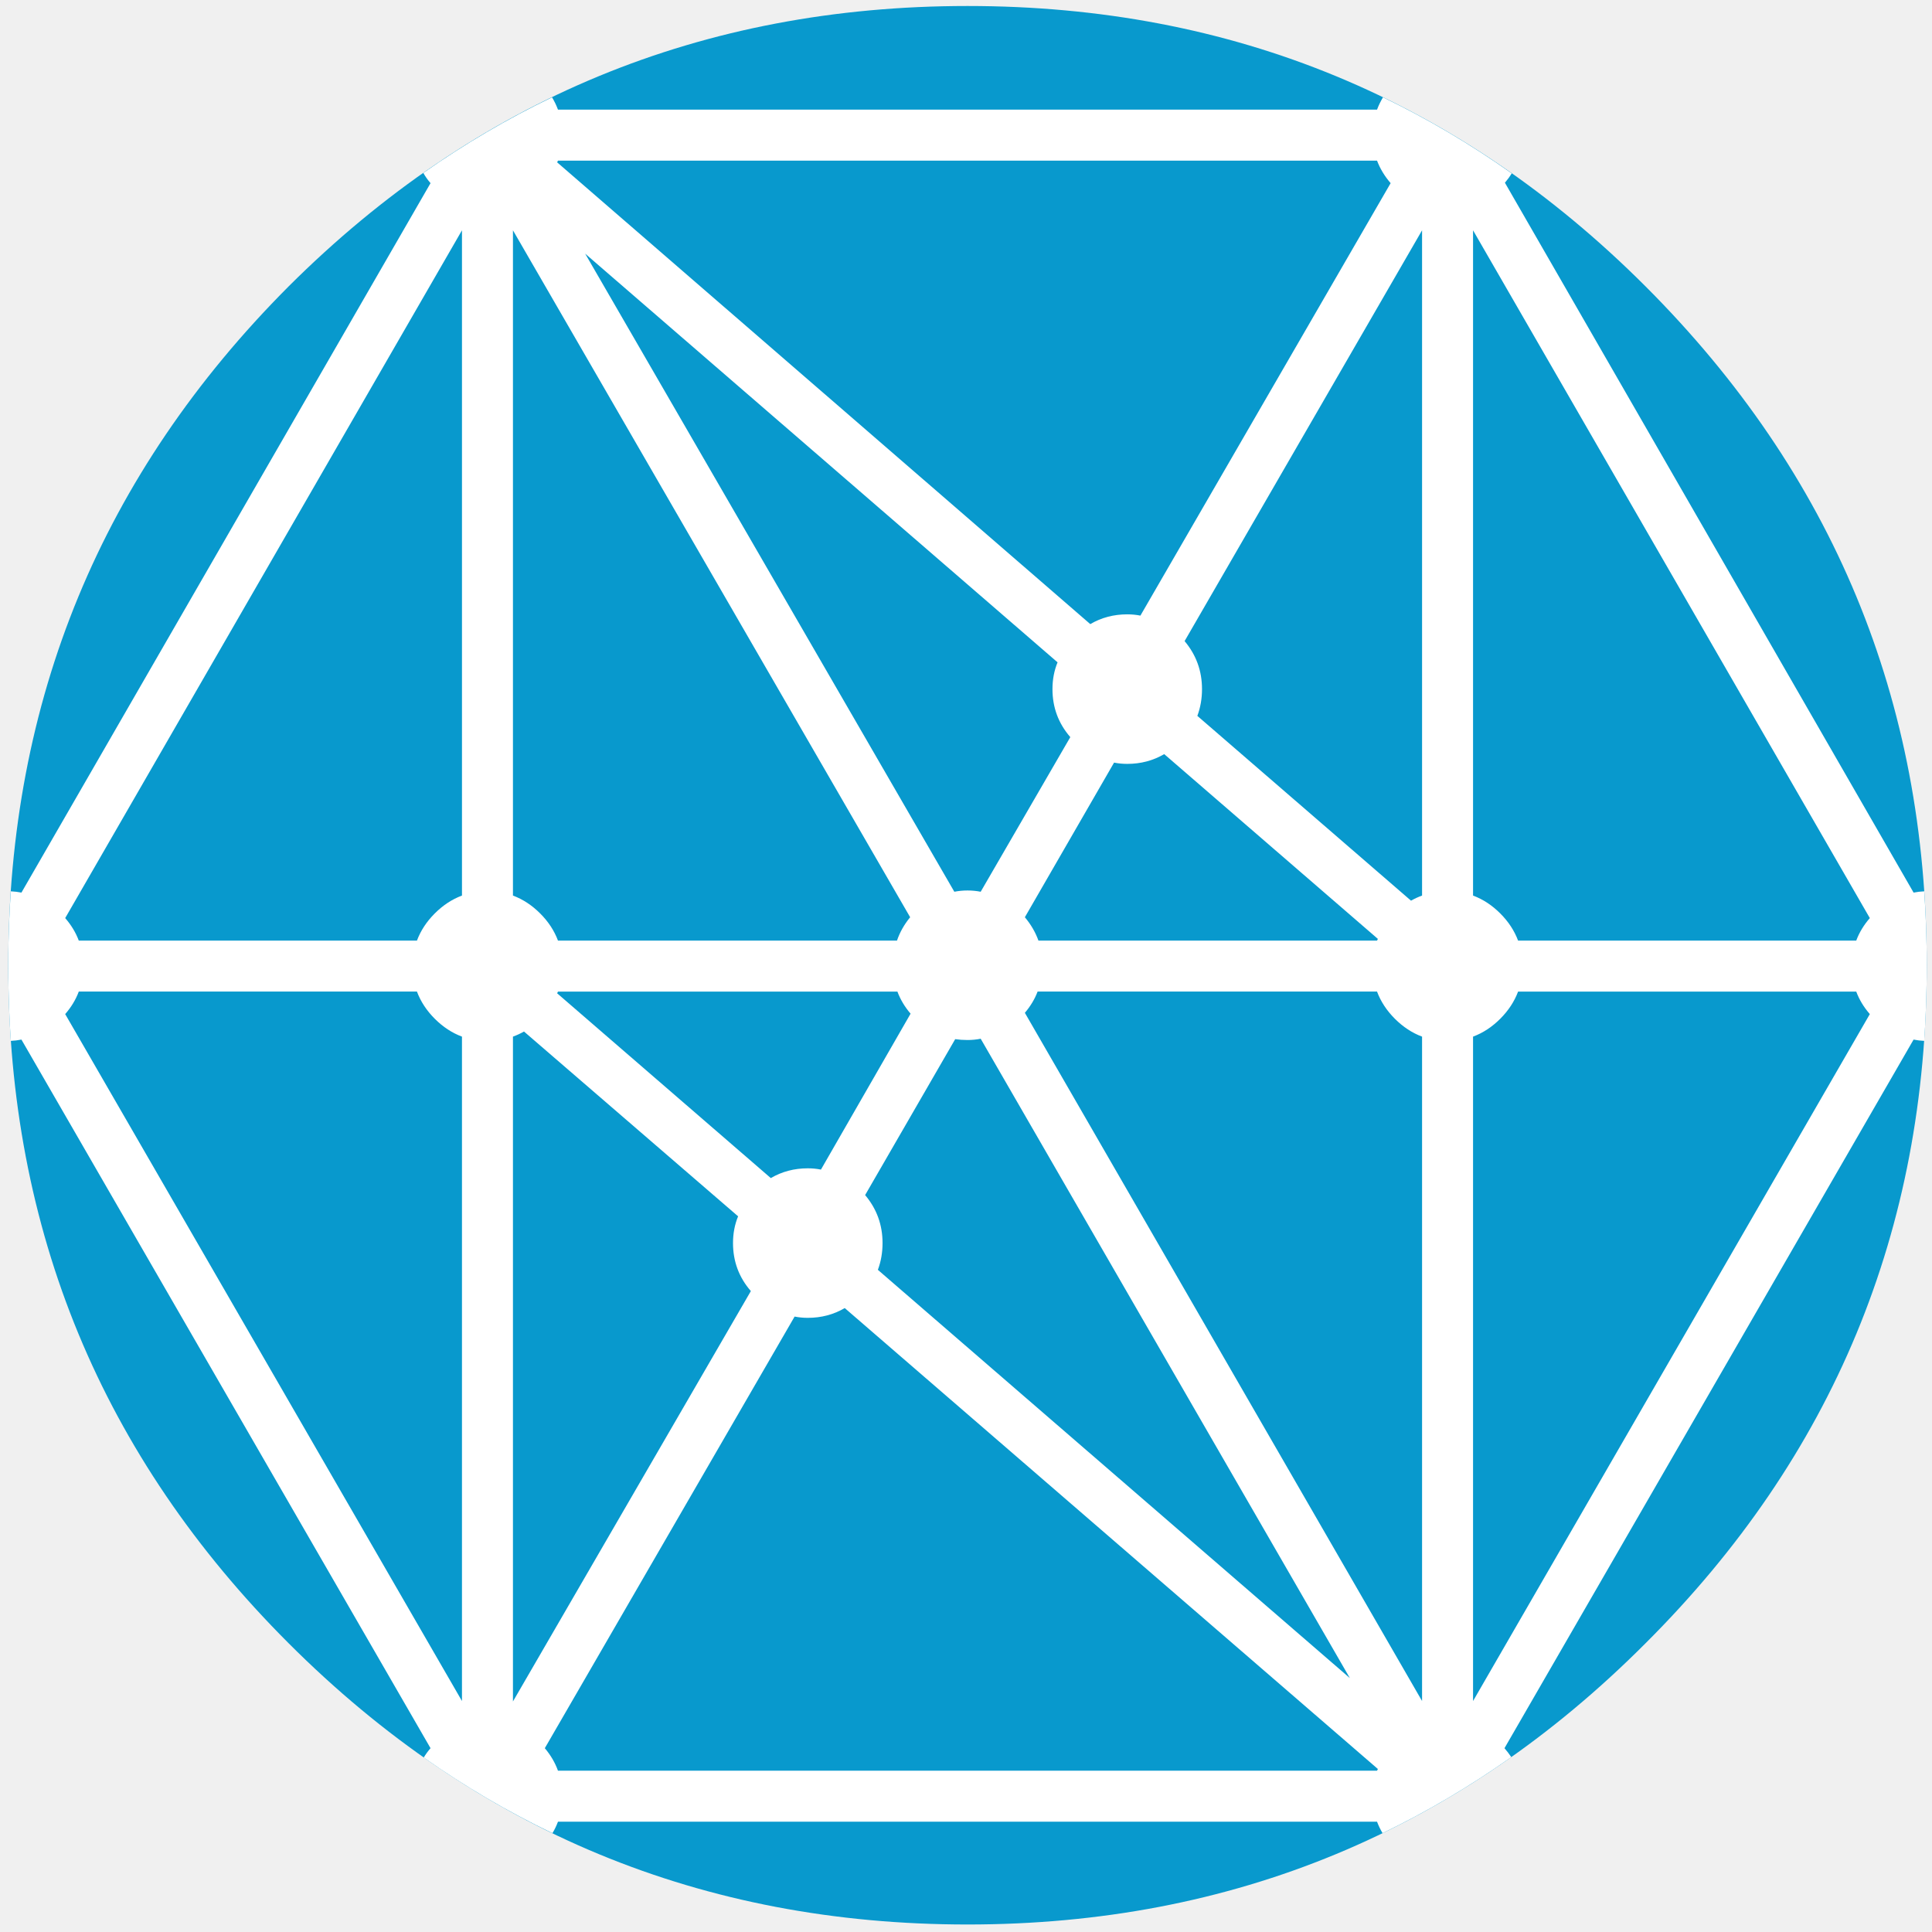
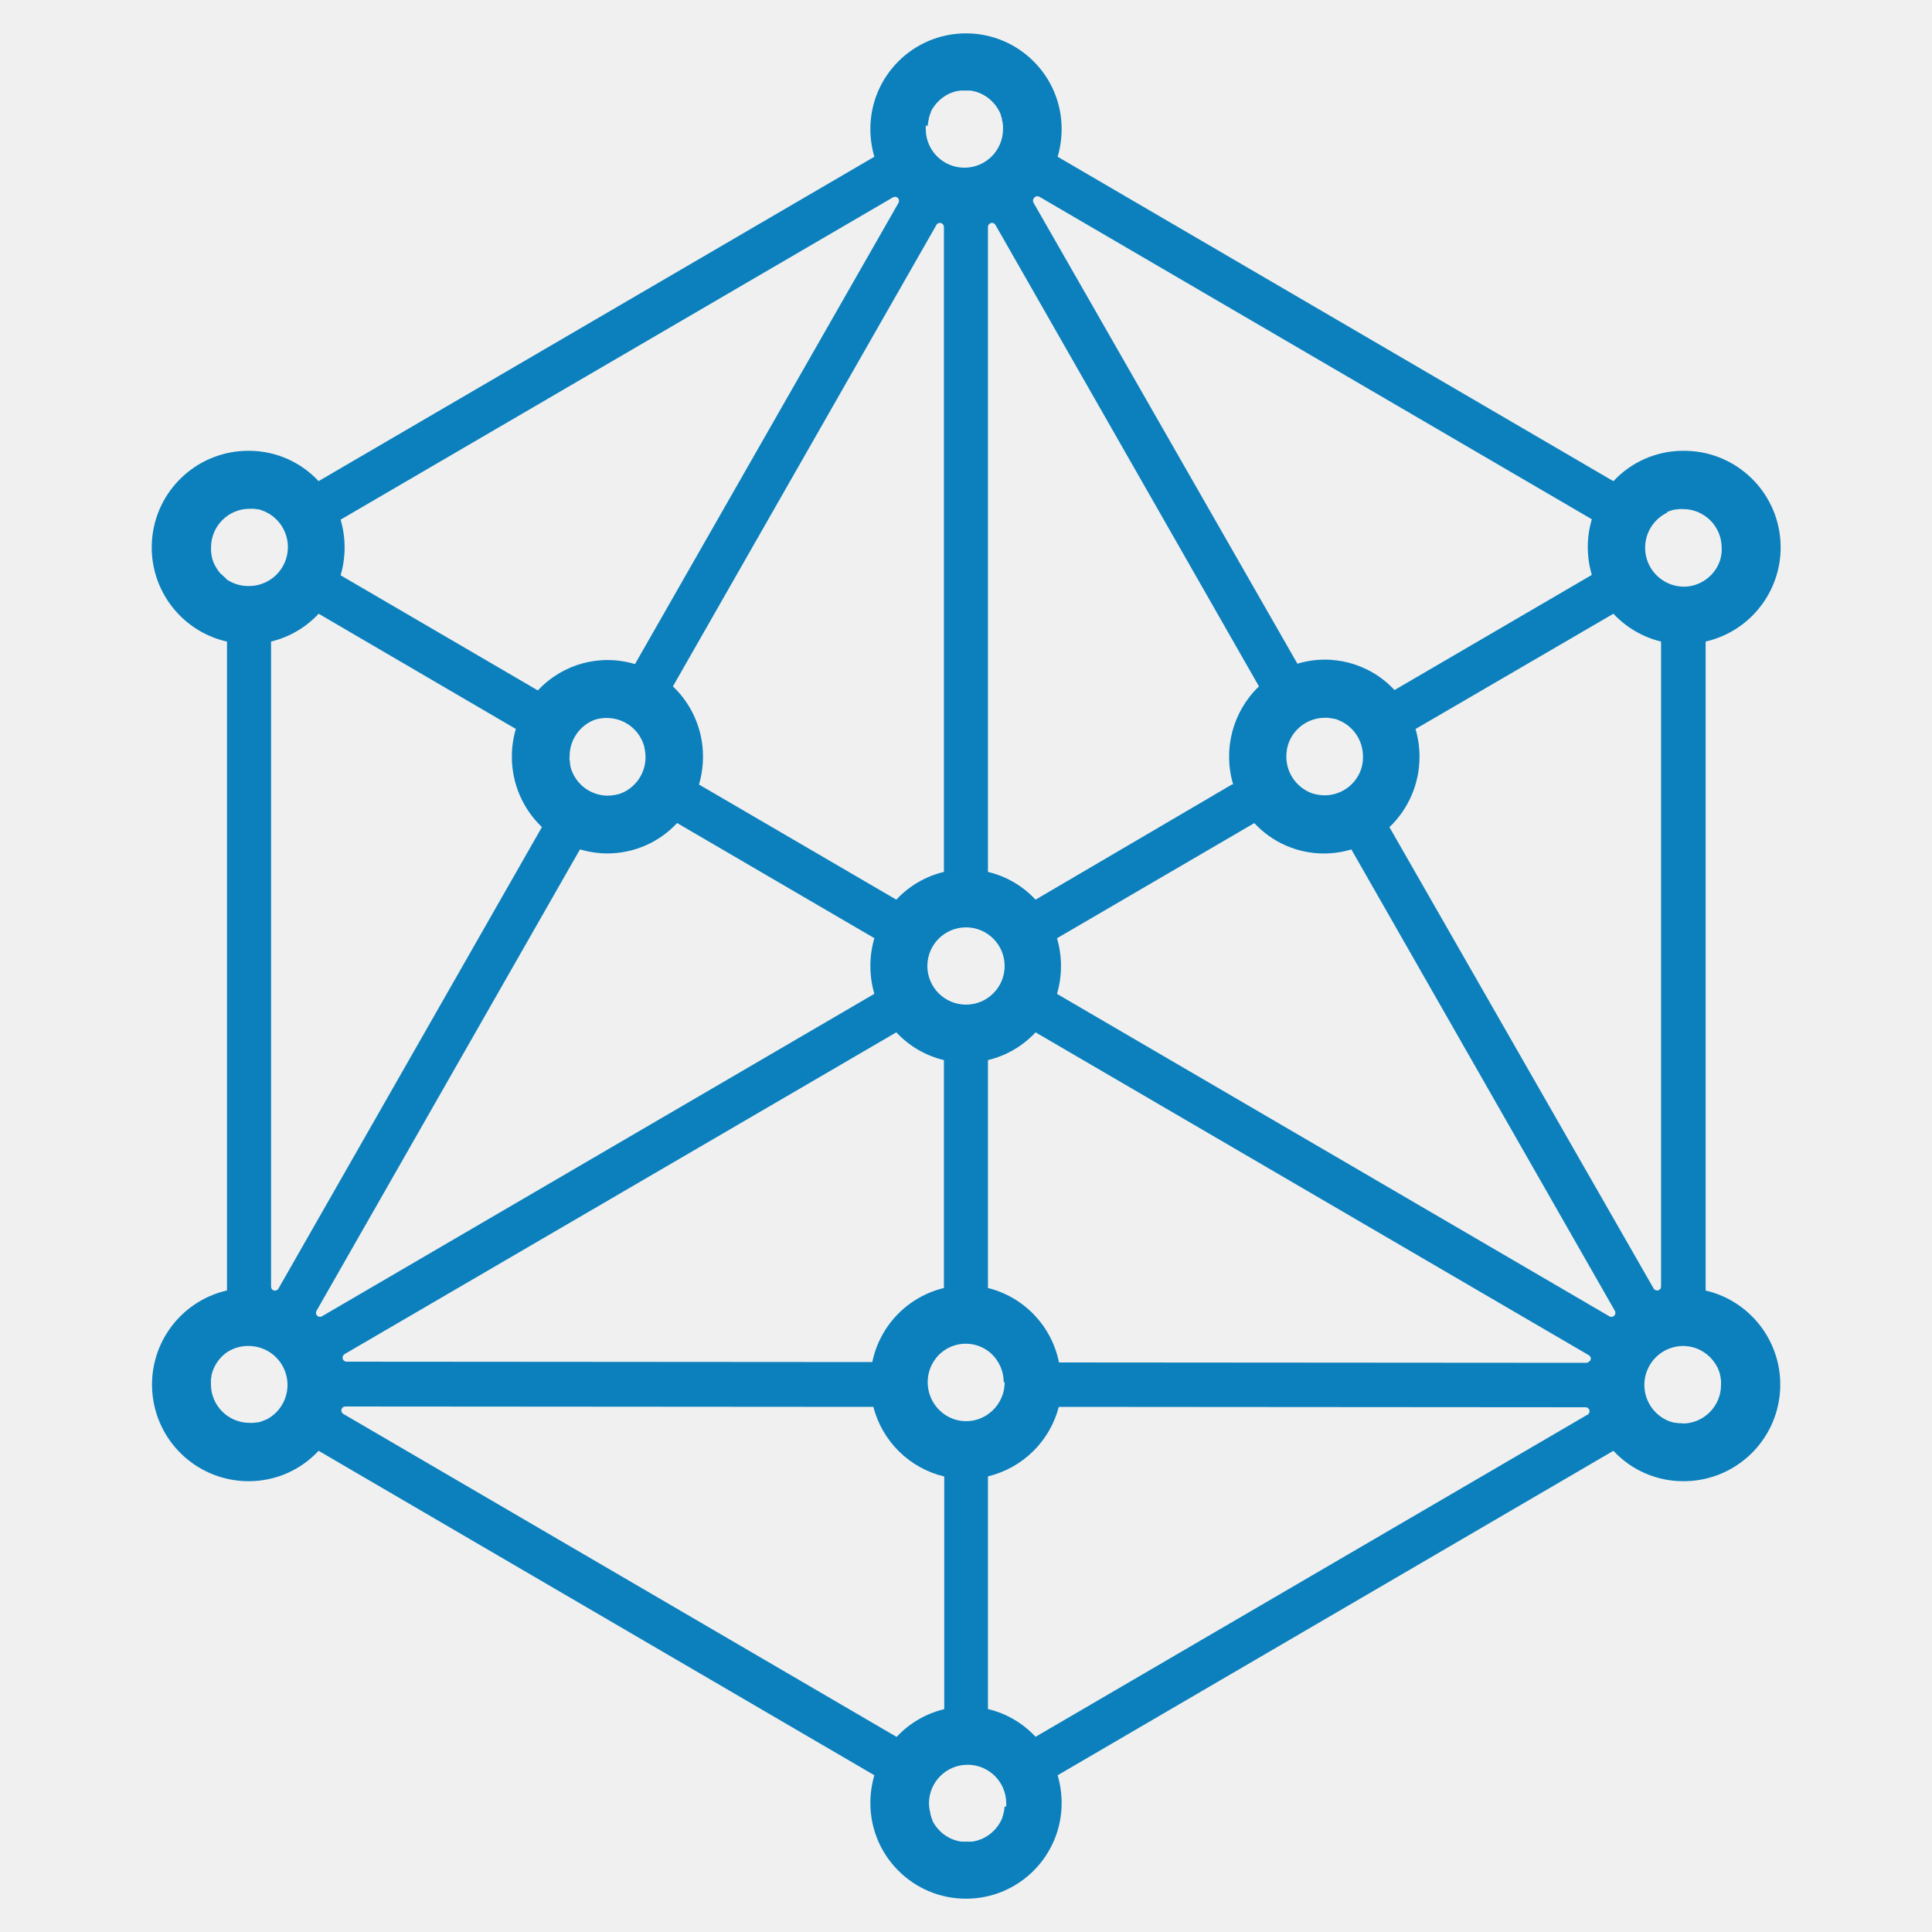
- <svg xmlns="http://www.w3.org/2000/svg" version="1.1" baseProfile="tiny" id="Layer_1" x="0px" y="0px" width="640px" height="640px" viewBox="0 0 640 640" xml:space="preserve">
-   <path fill="#0899CD" d="M638.264,319.75c0,87.813-31.053,162.684-93.16,224.604c-61.92,62.107-136.791,93.16-224.604,93.16  c-87.814,0-162.774-31.053-224.884-93.16c-61.92-61.92-92.88-136.791-92.88-224.604c0-87.814,30.96-162.774,92.88-224.884  c62.11-61.92,137.069-92.88,224.884-92.88c87.813,0,162.684,30.96,224.604,92.88C607.211,156.976,638.264,231.936,638.264,319.75z" />
-   <g>
-     <path fill="#FFFFFF" d="M619.403,304.13L487.966,76.291V296.67c3.293,1.229,6.294,3.199,9.005,5.912   c2.715,2.71,4.685,5.715,5.914,9.005h112.018C615.896,308.92,617.396,306.436,619.403,304.13z M638.264,319.75   c0,8.466-0.278,16.811-0.846,25.051c-1.204-0.055-2.375-0.197-3.519-0.424L498.378,579.112c0.83,0.956,1.577,1.939,2.253,2.952   c-13.688,9.664-27.896,18.063-42.641,25.192c-0.728-1.215-1.336-2.484-1.831-3.799H184.838c-0.498,1.33-1.107,2.601-1.828,3.799   c-14.746-7.075-28.959-15.425-42.642-25.051c0.651-1.083,1.402-2.111,2.251-3.095L7.101,344.377   c-1.141,0.23-2.314,0.369-3.518,0.424c-0.563-8.24-0.847-16.585-0.847-25.051c0-8.271,0.283-16.434,0.847-24.487   c1.201,0.052,2.372,0.192,3.518,0.423L142.62,60.671c-0.929-1.075-1.726-2.199-2.391-3.378   c13.666-9.601,27.879-17.951,42.639-25.051c0.781,1.289,1.435,2.649,1.971,4.082H456.16c0.533-1.421,1.188-2.781,1.974-4.082   c14.754,7.127,28.97,15.524,42.643,25.191c-0.645,1.063-1.396,2.094-2.255,3.098l135.38,235.155   c1.153-0.231,2.331-0.371,3.519-0.423C637.984,303.319,638.264,311.479,638.264,319.75z M614.901,328.475H502.885   c-1.229,3.293-3.199,6.295-5.914,9.01c-2.711,2.711-5.712,4.685-9.005,5.91V563.49l131.438-227.557   C617.396,333.625,615.896,331.141,614.901,328.475z M26.099,311.587h112.019c1.229-3.29,3.197-6.294,5.91-9.005   c2.713-2.713,5.714-4.684,9.007-5.912V76.291L21.594,304.13C23.603,306.436,25.104,308.923,26.099,311.587z M184.558,53.774   l176.61,152.97c3.688-2.158,7.768-3.235,12.248-3.235c1.506,0,2.957,0.14,4.359,0.42L460.667,60.67   c-1.99-2.301-3.491-4.785-4.508-7.46H184.838C184.77,53.396,184.676,53.582,184.558,53.774z M184.838,311.587h112.299   c0.94-2.763,2.392-5.344,4.365-7.74L169.921,76.291V296.67c3.293,1.229,6.294,3.199,9.007,5.912   C181.642,305.292,183.609,308.297,184.838,311.587z M396.636,237.144l70.782,61.216c1.182-0.67,2.396-1.234,3.66-1.69V76.291   l-78.664,136.083c3.843,4.574,5.767,9.875,5.767,15.903C398.181,231.43,397.664,234.387,396.636,237.144z M350.333,219.41   L193.845,84.031l122.29,211.372c1.413-0.28,2.87-0.42,4.365-0.42c1.501,0,2.957,0.14,4.365,0.42l29.688-51.223   c-3.94-4.538-5.909-9.837-5.909-15.903C348.646,225.091,349.206,222.134,350.333,219.41z M344,311.587h112.159   c0.115-0.187,0.209-0.374,0.286-0.561l-70.787-61.216c-3.685,2.157-7.769,3.235-12.242,3.235c-1.507,0-2.958-0.14-4.365-0.42   l-29.553,51.223C341.499,306.229,343.006,308.811,344,311.587z M462.074,337.484c-2.716-2.717-4.685-5.719-5.915-9.012H343.72   c-0.962,2.523-2.369,4.865-4.222,7.037l131.58,227.979V343.395C467.786,342.168,464.784,340.193,462.074,337.484z M316.421,344.234   l-29.838,51.65c3.848,4.568,5.772,9.873,5.772,15.897c0,3.156-0.517,6.106-1.55,8.867l156.351,135.241l-122.29-211.796   c-1.396,0.28-2.854,0.425-4.365,0.425C319.082,344.521,317.718,344.421,316.421,344.234z M456.445,586.006L279.832,433.316   c-3.683,2.159-7.762,3.236-12.248,3.236c-1.506,0-2.957-0.143-4.359-0.423l-82.749,142.981c1.938,2.298,3.392,4.781,4.362,7.46   h271.321C456.274,586.38,456.368,586.192,456.445,586.006z M271.949,387.441l29.695-51.65c-1.935-2.254-3.392-4.695-4.365-7.316   H184.838c-0.068,0.182-0.162,0.367-0.28,0.565l70.784,61.217c3.683-2.159,7.762-3.237,12.242-3.237   C269.085,387.02,270.536,387.156,271.949,387.441z M244.507,402.922l-70.927-61.216c-1.173,0.67-2.394,1.231-3.658,1.688v220.237   l78.808-135.944c-3.942-4.534-5.91-9.835-5.91-15.903C242.819,408.606,243.38,405.648,244.507,402.922z M144.027,337.484   c-2.713-2.717-4.681-5.719-5.91-9.012H26.099c-0.995,2.668-2.496,5.151-4.505,7.461l131.44,227.556V343.395   C149.741,342.168,146.74,340.193,144.027,337.484z" />
-   </g>
+ <svg xmlns="http://www.w3.org/2000/svg" id="Layer_1" data-name="Layer 1" viewBox="0 0 300 300">
+   <path d="M261.34,221a4.93,4.93,0,0,1-.55,0h-.1a3.79,3.79,0,0,1-.45-.07l-.19,0-.36-.09-.28-.09-.05,0-.56-.23A6.05,6.05,0,0,1,261.34,209a5.89,5.89,0,0,1,3.41,1.09c.11.07.2.15.3.22l.2.18.18.15.25.26c.06.07.13.13.18.2l.15.18c.08.11.17.22.24.33l.11.16.18.29c0,.05,0,.1.07.14s.14.28.2.42l.06.15c.06.15.12.3.17.45s0,.07,0,.09.08.3.12.45,0,.07,0,.1a4.67,4.67,0,0,1,.08.52.41.41,0,0,0,0,.11,5.25,5.25,0,0,1,0,.56,6,6,0,0,1-6,6m-45.49-92.61a15.07,15.07,0,0,0,4.67-10.93,15.27,15.27,0,0,0-.62-4.31L250.53,95.3a14.91,14.91,0,0,0,7.4,4.32V199.77a.63.63,0,0,1-.47.61l-.15,0a.63.63,0,0,1-.54-.31Zm34.9,75.87a.63.63,0,0,1-.74.09l-85.78-50.07a15.36,15.36,0,0,0,0-8.64l30.64-17.88a14.72,14.72,0,0,0,10.8,4.72,15,15,0,0,0,4.27-.63l40.92,71.65a.62.62,0,0,1-.11.76m-3.81,7a.61.61,0,0,1-.53.31l-81.87-.06A14.94,14.94,0,0,0,153.41,200V164.61a14.75,14.75,0,0,0,7.39-4.31l85.92,50.14a.66.66,0,0,1,.31.55l-.09.31m-.47,8.39-85.67,50a14.71,14.71,0,0,0-7.39-4.31V229.25a15,15,0,0,0,11-10.79l81.8.06a.64.64,0,0,1,.6.46.66.66,0,0,1-.3.71M156,280.5h0a4.63,4.63,0,0,1-.07.52v.06c0,.16-.07.32-.11.48a.29.29,0,0,0,0,.09l-.15.43a.76.76,0,0,0,0,.11c-.05.13-.11.27-.17.4l-.06.13a4,4,0,0,1-.2.35l-.08.14a3.62,3.62,0,0,1-.22.32l-.11.15-.23.28-.13.15-.25.25-.16.15-.25.22-.19.14-.26.18a1.64,1.64,0,0,1-.22.14l-.26.15-.25.12-.25.12-.29.1-.25.09-.32.08-.23.06-.39.06-.2,0a5.68,5.68,0,0,1-.59,0l-.6,0-.19,0-.39-.06-.23-.06-.32-.08-.25-.09-.28-.1-.26-.12-.25-.12-.26-.15-.22-.14-.26-.18-.19-.14-.25-.22-.16-.15a2.83,2.83,0,0,1-.24-.25l-.14-.15-.23-.28-.11-.15a3.62,3.62,0,0,1-.22-.32.57.57,0,0,0-.08-.13l-.2-.37a.61.61,0,0,1,0-.12c-.07-.13-.12-.27-.18-.4a.42.42,0,0,0,0-.1c-.05-.15-.1-.29-.14-.44a.31.31,0,0,1,0-.08c0-.17-.08-.33-.11-.49a.07.07,0,0,1,0-.05,5.91,5.91,0,0,1-.1-1,6,6,0,1,1,12,0,4.36,4.36,0,0,1,0,.51M139.2,269.69,53.29,219.54A.63.63,0,0,1,53,219c0-.09.05-.19.08-.28a.6.6,0,0,1,.54-.32l82,.06a14.94,14.94,0,0,0,11,10.81v36.13a14.75,14.75,0,0,0-7.39,4.31M49.68,204.47a.59.59,0,0,1-.43-.17.61.61,0,0,1-.1-.76l40.91-71.65a15.05,15.05,0,0,0,4.27.63,14.76,14.76,0,0,0,10.81-4.72l30.63,17.88a15.36,15.36,0,0,0,0,8.64L50,204.39a.58.58,0,0,1-.31.08m-6.45-4.38a.61.61,0,0,1-.53.31l-.16,0a.63.63,0,0,1-.46-.61V99.62a14.84,14.84,0,0,0,7.39-4.32L80.1,113.19a15.27,15.27,0,0,0-.62,4.31,15.07,15.07,0,0,0,4.67,10.93Zm-2,20.37h0l-.56.23,0,0-.28.09-.35.09-.2,0a3.5,3.5,0,0,1-.45.07h-.1a4.93,4.93,0,0,1-.55,0,6,6,0,0,1-6-6,5.25,5.25,0,0,1,0-.56.41.41,0,0,0,0-.11c0-.17.05-.35.08-.52a.36.36,0,0,0,0-.1c0-.15.07-.3.12-.45s0-.06,0-.09.11-.3.17-.45l.06-.15c.06-.14.13-.28.2-.41a1.09,1.09,0,0,1,.08-.15c.05-.1.11-.19.17-.29l.11-.16.24-.33.15-.18.18-.2.25-.26.18-.15.2-.18.3-.22A5.92,5.92,0,0,1,38.66,209a6.05,6.05,0,0,1,2.54,11.51M34.32,89.15l-.18-.2L34,88.77l-.24-.33-.11-.16a2.91,2.91,0,0,1-.17-.3.57.57,0,0,1-.08-.13c-.07-.14-.14-.28-.2-.42l-.06-.14c-.06-.16-.12-.31-.17-.46s0-.07,0-.09-.08-.3-.12-.45a.36.36,0,0,0,0-.1c0-.17-.06-.35-.08-.52a.45.45,0,0,0,0-.11,5.12,5.12,0,0,1,0-.56,6,6,0,0,1,6-6,4.93,4.93,0,0,1,.55,0h.1a3.5,3.5,0,0,1,.45.07l.2,0,.35.09.28.1h0a5.48,5.48,0,0,1,.56.23,6.05,6.05,0,0,1-2.54,11.51A6,6,0,0,1,35.24,90L35,89.74l-.2-.17-.18-.17-.25-.25M96.87,123h0l-.47.2h0l-.46.15h-.07l-.45.11h-.07a6.51,6.51,0,0,1-1,.09,6,6,0,0,1-5.4-3.48,4.73,4.73,0,0,1-.2-.47s0,0,0,0a3.53,3.53,0,0,1-.15-.46l0-.07a3.4,3.4,0,0,1-.09-.46s0,0,0-.08,0-.31-.06-.48,0-.34,0-.51A6.06,6.06,0,0,1,91.8,112l.46-.2h0l.46-.15.07,0,.45-.1h.08a3.7,3.7,0,0,1,.48-.06h0l.5,0a6,6,0,0,1,5.6,4,0,0,0,0,1,0,0,4.11,4.11,0,0,1,.15.46.64.64,0,0,0,0,.07c0,.16.07.31.1.46s0,0,0,.08a5.44,5.44,0,0,1,.09,1A6.05,6.05,0,0,1,96.87,123m41.8-92.36a.62.62,0,0,1,.75.1.65.65,0,0,1,.1.76L98.6,103.12a14.75,14.75,0,0,0-15.08,4.09L52.89,89.33a15.36,15.36,0,0,0,0-8.64Zm5.38-11.11h0a4.63,4.63,0,0,1,.07-.52.11.11,0,0,1,0-.06,4.15,4.15,0,0,1,.11-.48.29.29,0,0,1,0-.09c0-.15.09-.29.14-.43a.49.49,0,0,0,0-.11c.06-.13.11-.27.18-.4a.61.61,0,0,1,0-.12c.07-.13.13-.25.2-.36a1,1,0,0,0,.08-.14,3.62,3.62,0,0,1,.22-.32l.11-.15.23-.28.14-.15.24-.25.16-.15.25-.22.19-.14.26-.18.22-.14.26-.15.25-.12.26-.12.28-.1.25-.09.32-.08.24-.06c.12,0,.25,0,.37-.06l.2,0a5.68,5.68,0,0,1,.59,0h0a5.35,5.35,0,0,1,.58,0l.21,0,.38.06.23.06.32.08.25.09.29.1.25.12.25.12.26.15.22.14.26.18.19.14.25.22.16.15a2.77,2.77,0,0,1,.24.25,1,1,0,0,1,.14.15l.23.28.11.15a3.62,3.62,0,0,1,.22.32l.08.14a3.07,3.07,0,0,1,.2.36l.06.12c.06.13.12.27.17.4a.49.49,0,0,0,0,.11l.15.43a.29.29,0,0,0,0,.09c0,.16.07.32.11.48V19a4.34,4.34,0,0,1,.07.52,4.41,4.41,0,0,1,0,.52,6,6,0,1,1-12,0c0-.18,0-.35,0-.52M144,150a6,6,0,1,1,6,6,6,6,0,0,1-6-6m-4.82,10.3a14.75,14.75,0,0,0,7.39,4.31V200a14.93,14.93,0,0,0-11.12,11.5l-81.64-.06a.63.63,0,0,1-.6-.46.65.65,0,0,1,.29-.71Zm-34.69-53.72,40.92-71.66a.61.61,0,0,1,.7-.29.62.62,0,0,1,.46.6V135.39a14.75,14.75,0,0,0-7.39,4.31l-30.64-17.88a15.4,15.4,0,0,0,.62-4.32,15,15,0,0,0-4.67-10.92M156,214.63a6,6,0,0,1-1.35,3.82l-.11.14-.22.23-.18.18-.17.16a5.89,5.89,0,0,1-7.36.43h0a5.52,5.52,0,0,1-.53-.43l-.17-.16-.18-.18-.2-.21a6.12,6.12,0,0,1-1.48-4,6,6,0,0,1,1.21-3.61s0,0,0,0a4.22,4.22,0,0,1,.38-.46l0,0a4.07,4.07,0,0,1,.42-.41l0,0a5.88,5.88,0,0,1,7.8,0l0,0c.14.13.28.27.41.41l0,0a4.43,4.43,0,0,1,.38.46h0a6.06,6.06,0,0,1,.35.53,6,6,0,0,1,.85,3.08m35.47-92.81L160.8,139.7a14.71,14.71,0,0,0-7.39-4.31V35.23a.62.62,0,0,1,.46-.6.6.6,0,0,1,.7.29l40.92,71.66a15.11,15.11,0,0,0-4,15.24M211.62,118h0c0,.17,0,.33-.06.49a.17.17,0,0,0,0,.07c0,.16-.06.31-.1.46s0,0,0,.07a3.53,3.53,0,0,1-.15.46v0a4.62,4.62,0,0,1-.19.47,6,6,0,0,1-5.41,3.48,6.26,6.26,0,0,1-1-.09h-.07l-.46-.11h-.07l-.46-.15h0a6.06,6.06,0,0,1-3.91-5.67,5.44,5.44,0,0,1,.09-1,.22.22,0,0,0,0-.08c0-.15.07-.3.11-.46s0,0,0-.06.1-.32.15-.47v0c.06-.16.12-.32.19-.47h0a6,6,0,0,1,5.41-3.48l.51,0,.47.07h.08l.45.1.07,0c.15,0,.31.09.46.15h0a6.05,6.05,0,0,1,3.91,5.66c0,.17,0,.35,0,.51m-51-87.3a.62.62,0,0,1,.75-.1l85.79,50.08a15.13,15.13,0,0,0,0,8.64l-30.64,17.88a14.75,14.75,0,0,0-15.08-4.09L160.48,31.47a.65.65,0,0,1,.1-.76M258.8,79.54h0l.56-.23h.05l.28-.1.36-.09.19,0a3.79,3.79,0,0,1,.45-.07h.1a4.93,4.93,0,0,1,.55,0,6,6,0,0,1,6,6,5.12,5.12,0,0,1,0,.56.45.45,0,0,0,0,.11,4.67,4.67,0,0,1-.08.52s0,.07,0,.1-.07.3-.12.45,0,.06,0,.09-.11.3-.17.45l-.06.15c-.06.14-.13.28-.2.41s-.05.1-.07.15l-.18.29-.11.16c-.07.11-.16.22-.24.33l-.15.18c-.05.07-.12.13-.18.2s-.17.17-.25.25l-.18.17-.2.17a3.3,3.3,0,0,1-.3.22,5.89,5.89,0,0,1-3.41,1.09,6.05,6.05,0,0,1-2.54-11.51m5.95,120.84V99.62A15,15,0,0,0,261.34,70a14.76,14.76,0,0,0-10.81,4.72l-86.3-50.38a15.33,15.33,0,0,0,.62-4.31,14.85,14.85,0,1,0-29.7,0,15.33,15.33,0,0,0,.62,4.31L49.47,74.71A14.76,14.76,0,0,0,38.66,70a15,15,0,0,0-3.41,29.63V200.38A15,15,0,0,0,38.66,230a14.76,14.76,0,0,0,10.81-4.72l86.3,50.38a15.34,15.34,0,0,0-.62,4.32,14.85,14.85,0,1,0,29.7,0,15.34,15.34,0,0,0-.62-4.32l86.3-50.38A14.76,14.76,0,0,0,261.34,230a15,15,0,0,0,3.41-29.63" style="fill:#0b80bd" />
</svg>
